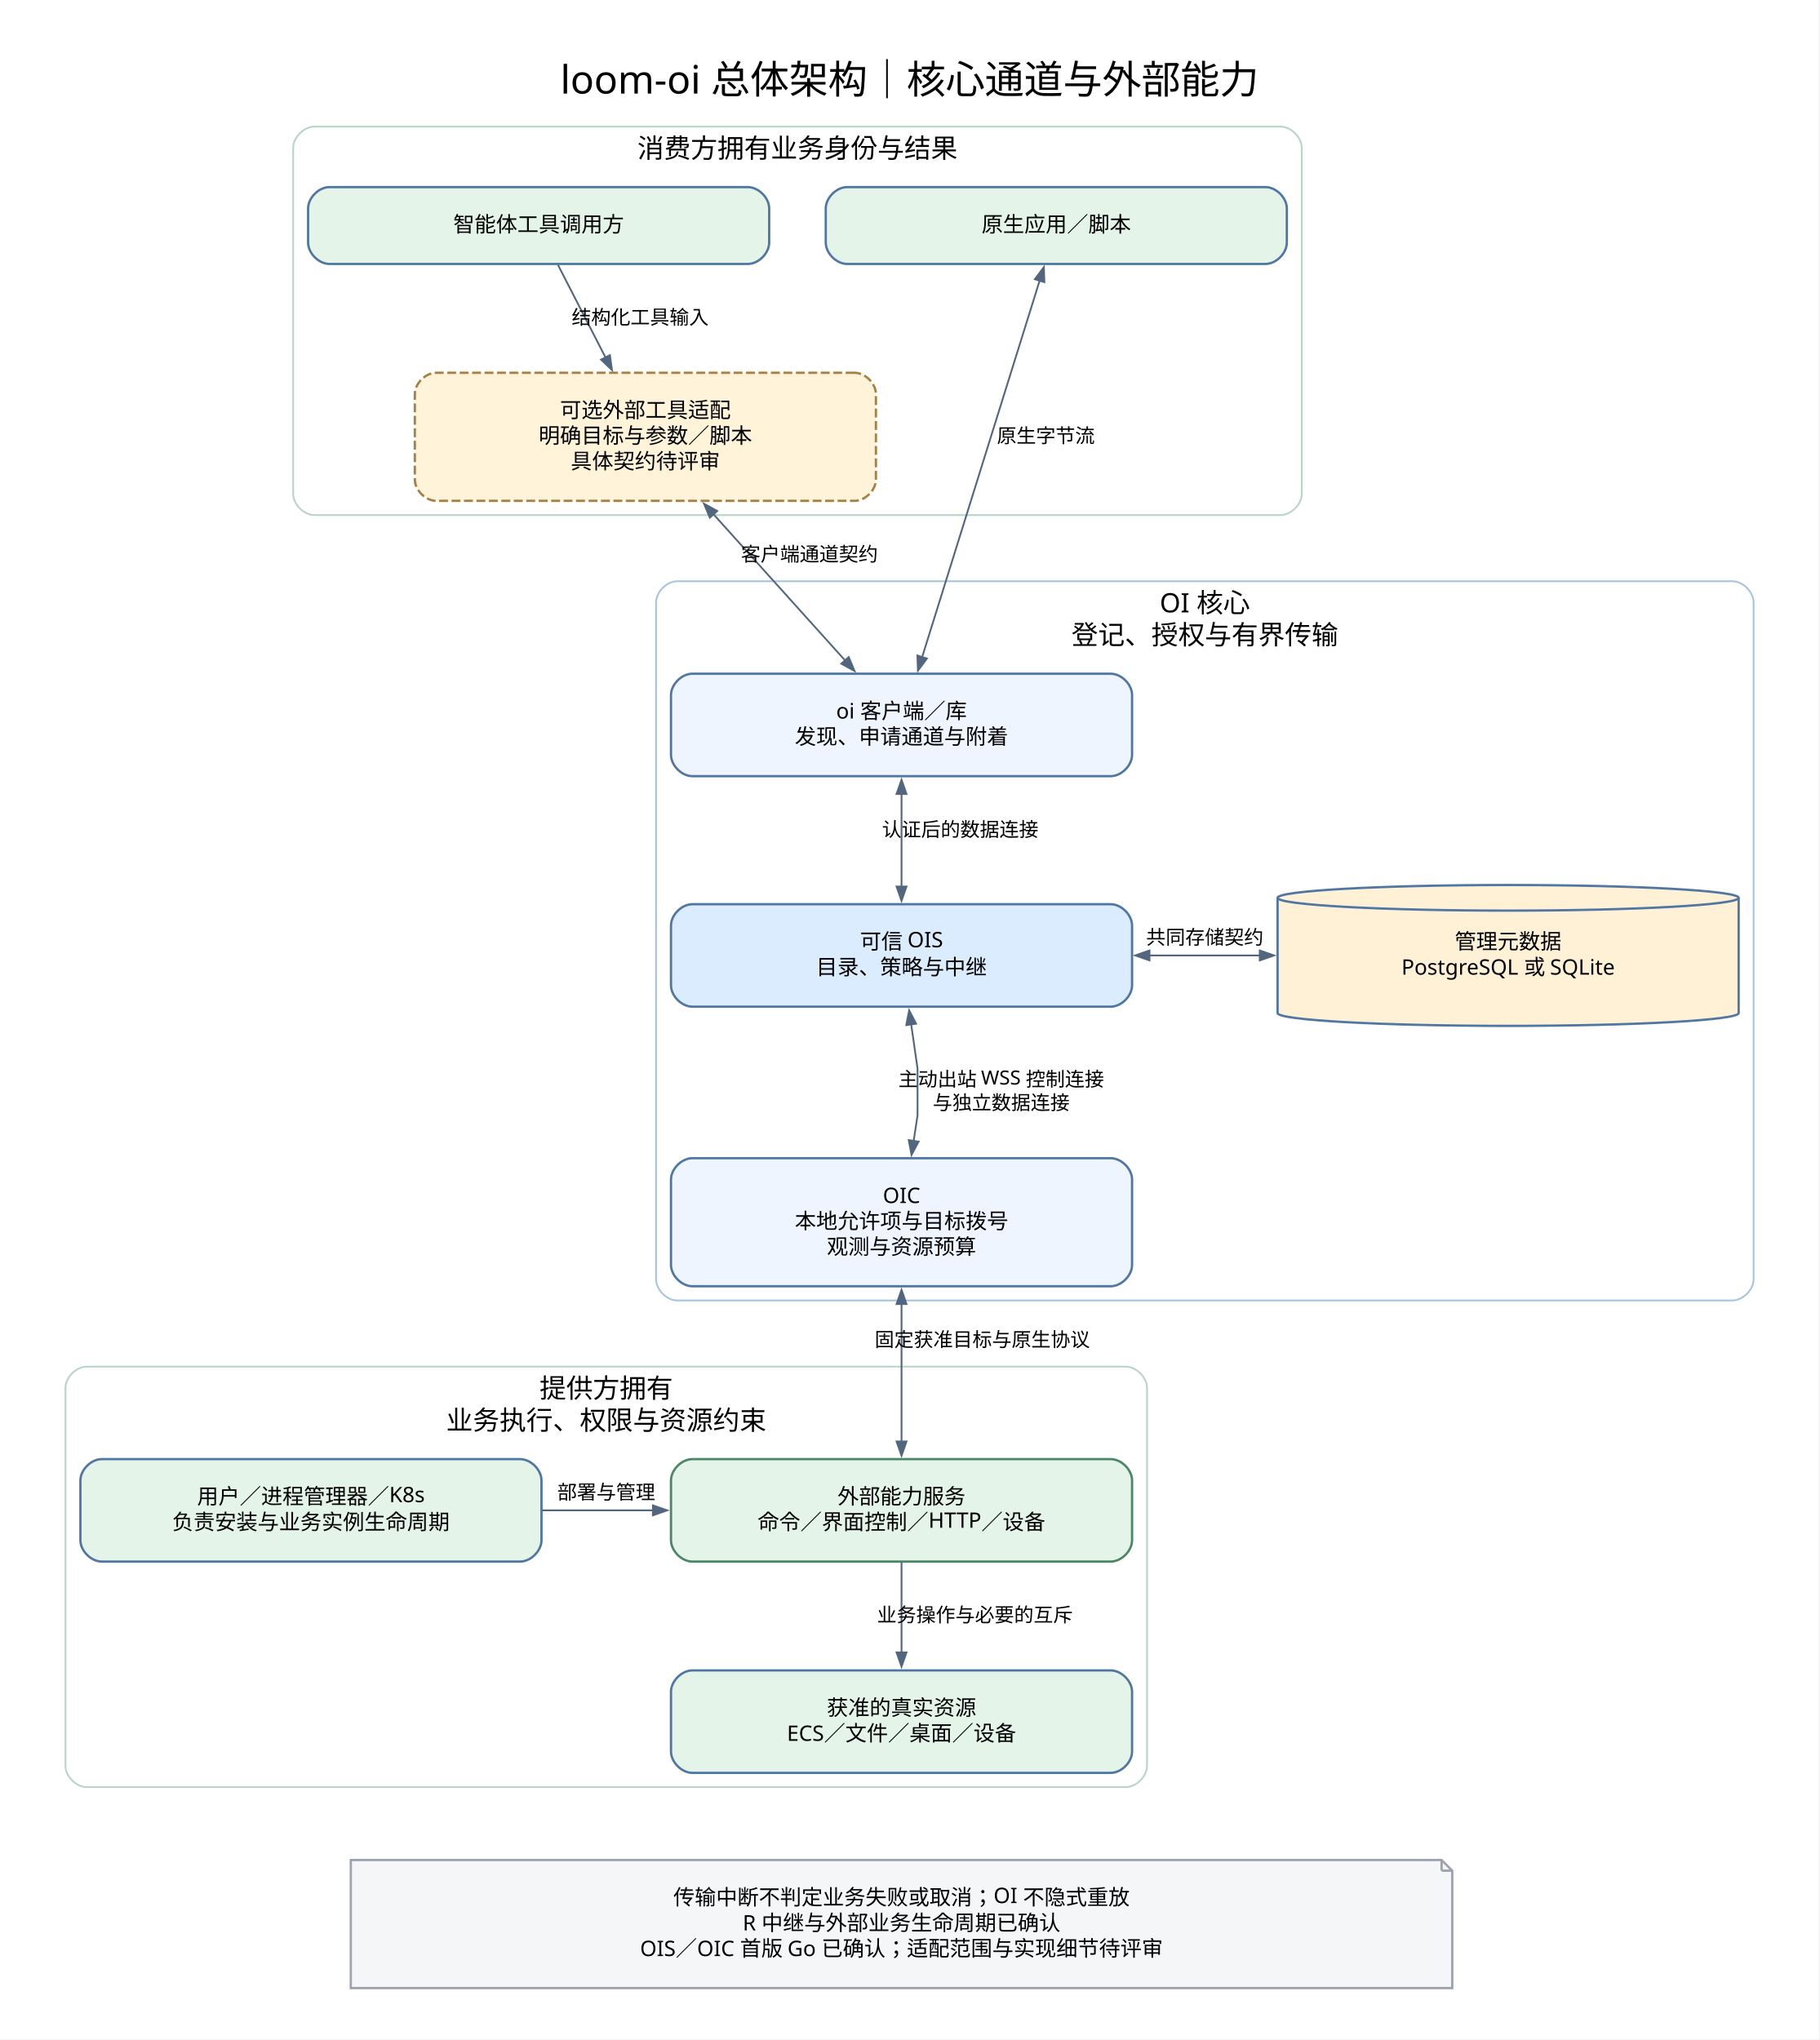
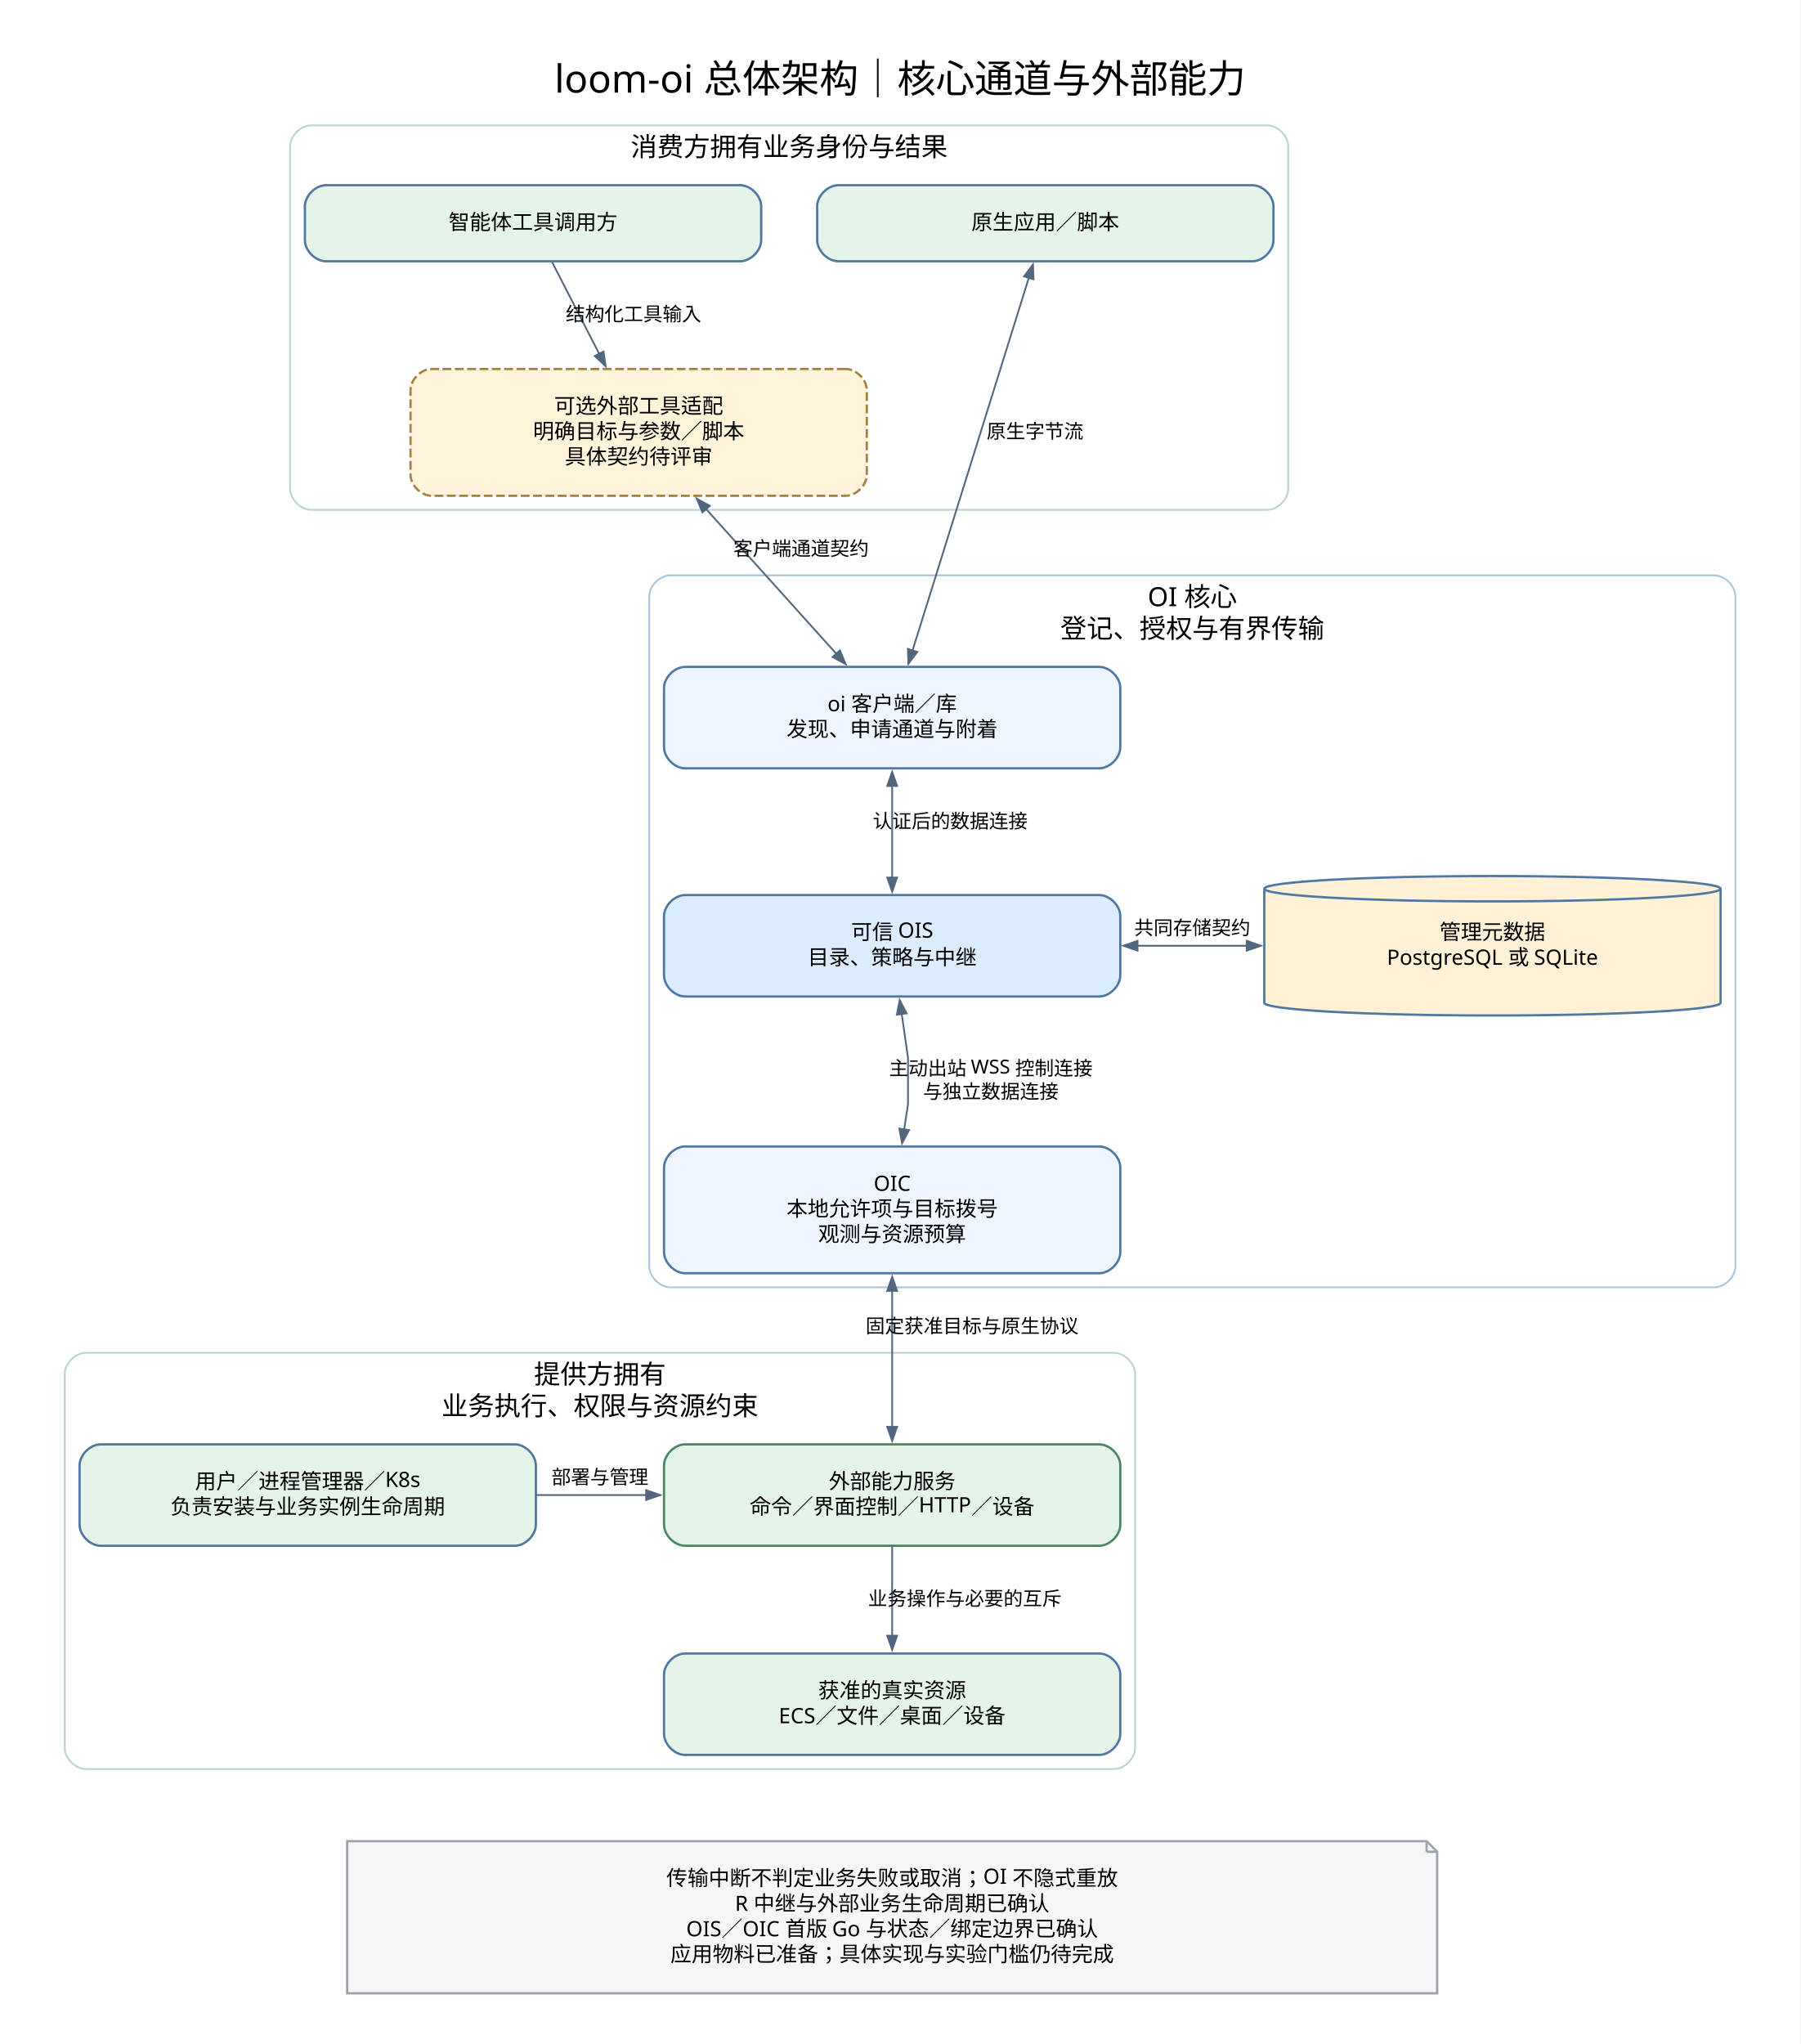
- <svg xmlns="http://www.w3.org/2000/svg" width="1023pt" height="1147pt" viewBox="0.00 0.00 1023.00 1147.00">
-   <g id="graph0" class="graph" transform="scale(1 1) rotate(0) translate(28.8 1117.8)">
-     <polygon fill="white" stroke="none" points="-28.8,28.8 -28.8,-1117.8 993.8,-1117.8 993.8,28.8 -28.8,28.8" />
-     <text xml:space="preserve" text-anchor="middle" x="482.5" y="-1065.2" font-family="Noto Sans SC" font-size="22.00">loom-oi 总体架构｜核心通道与外部能力</text>
+ <svg xmlns="http://www.w3.org/2000/svg" width="1023pt" height="1161pt" viewBox="0.00 0.00 1023.00 1161.00">
+   <g id="graph0" class="graph" transform="scale(1 1) rotate(0) translate(28.8 1132.2)">
+     <polygon fill="white" stroke="none" points="-28.8,28.8 -28.8,-1132.2 993.8,-1132.2 993.8,28.8 -28.8,28.8" />
+     <text xml:space="preserve" text-anchor="middle" x="482.5" y="-1079.6" font-family="Noto Sans SC" font-size="22.00">loom-oi 总体架构｜核心通道与外部能力</text>
    <g id="clust1" class="cluster">
-       <path fill="white" stroke="#b9d5c6" d="M148,-828.2C148,-828.2 691,-828.2 691,-828.2 697,-828.2 703,-834.2 703,-840.2 703,-840.2 703,-1034.6 703,-1034.6 703,-1040.6 697,-1046.6 691,-1046.6 691,-1046.6 148,-1046.6 148,-1046.6 142,-1046.6 136,-1040.6 136,-1034.6 136,-1034.6 136,-840.2 136,-840.2 136,-834.2 142,-828.2 148,-828.2" />
-       <text xml:space="preserve" text-anchor="middle" x="419.5" y="-1029.1" font-family="Noto Sans SC" font-size="15.00">消费方拥有业务身份与结果</text>
+       <path fill="white" stroke="#b9d5c6" d="M148,-842.6C148,-842.6 691,-842.6 691,-842.6 697,-842.6 703,-848.6 703,-854.6 703,-854.6 703,-1049 703,-1049 703,-1055 697,-1061 691,-1061 691,-1061 148,-1061 148,-1061 142,-1061 136,-1055 136,-1049 136,-1049 136,-854.6 136,-854.6 136,-848.6 142,-842.6 148,-842.6" />
+       <text xml:space="preserve" text-anchor="middle" x="419.5" y="-1043.5" font-family="Noto Sans SC" font-size="15.00">消费方拥有业务身份与结果</text>
    </g>
    <g id="clust3" class="cluster">
-       <path fill="white" stroke="#a7c4e1" d="M352,-386.6C352,-386.6 945,-386.6 945,-386.6 951,-386.6 957,-392.6 957,-398.6 957,-398.6 957,-779 957,-779 957,-785 951,-791 945,-791 945,-791 352,-791 352,-791 346,-791 340,-785 340,-779 340,-779 340,-398.6 340,-398.6 340,-392.6 346,-386.6 352,-386.6" />
-       <text xml:space="preserve" text-anchor="middle" x="648.5" y="-773.5" font-family="Noto Sans SC" font-size="15.00">OI 核心</text>
-       <text xml:space="preserve" text-anchor="middle" x="648.5" y="-755.5" font-family="Noto Sans SC" font-size="15.00">登记、授权与有界传输</text>
+       <path fill="white" stroke="#a7c4e1" d="M352,-401C352,-401 945,-401 945,-401 951,-401 957,-407 957,-413 957,-413 957,-793.4 957,-793.4 957,-799.4 951,-805.4 945,-805.4 945,-805.4 352,-805.4 352,-805.4 346,-805.4 340,-799.4 340,-793.4 340,-793.4 340,-413 340,-413 340,-407 346,-401 352,-401" />
+       <text xml:space="preserve" text-anchor="middle" x="648.5" y="-787.9" font-family="Noto Sans SC" font-size="15.00">OI 核心</text>
+       <text xml:space="preserve" text-anchor="middle" x="648.5" y="-769.9" font-family="Noto Sans SC" font-size="15.00">登记、授权与有界传输</text>
    </g>
    <g id="clust5" class="cluster">
-       <path fill="white" stroke="#b9d5c6" d="M20,-113C20,-113 604,-113 604,-113 610,-113 616,-119 616,-125 616,-125 616,-337.4 616,-337.4 616,-343.4 610,-349.4 604,-349.4 604,-349.4 20,-349.4 20,-349.4 14,-349.4 8,-343.4 8,-337.4 8,-337.4 8,-125 8,-125 8,-119 14,-113 20,-113" />
-       <text xml:space="preserve" text-anchor="middle" x="312" y="-331.9" font-family="Noto Sans SC" font-size="15.00">提供方拥有</text>
-       <text xml:space="preserve" text-anchor="middle" x="312" y="-313.9" font-family="Noto Sans SC" font-size="15.00">业务执行、权限与资源约束</text>
+       <path fill="white" stroke="#b9d5c6" d="M20,-127.4C20,-127.4 604,-127.4 604,-127.4 610,-127.4 616,-133.4 616,-139.4 616,-139.4 616,-351.8 616,-351.8 616,-357.8 610,-363.8 604,-363.8 604,-363.8 20,-363.8 20,-363.8 14,-363.8 8,-357.8 8,-351.8 8,-351.8 8,-139.4 8,-139.4 8,-133.4 14,-127.4 20,-127.4" />
+       <text xml:space="preserve" text-anchor="middle" x="312" y="-346.3" font-family="Noto Sans SC" font-size="15.00">提供方拥有</text>
+       <text xml:space="preserve" text-anchor="middle" x="312" y="-328.3" font-family="Noto Sans SC" font-size="15.00">业务执行、权限与资源约束</text>
    </g>
    <g id="node1" class="node">
-       <path fill="#e4f4e9" stroke="#5077a3" stroke-width="1.3" d="M682.6,-1012.6C682.6,-1012.6 447.4,-1012.6 447.4,-1012.6 441.4,-1012.6 435.4,-1006.6 435.4,-1000.6 435.4,-1000.6 435.4,-981.4 435.4,-981.4 435.4,-975.4 441.4,-969.4 447.4,-969.4 447.4,-969.4 682.6,-969.4 682.6,-969.4 688.6,-969.4 694.6,-975.4 694.6,-981.4 694.6,-981.4 694.6,-1000.6 694.6,-1000.6 694.6,-1006.6 688.6,-1012.6 682.6,-1012.6" />
-       <text xml:space="preserve" text-anchor="middle" x="565" y="-987.4" font-family="Noto Sans SC" font-size="12.00">原生应用／脚本</text>
+       <path fill="#e4f4e9" stroke="#5077a3" stroke-width="1.3" d="M682.6,-1027C682.6,-1027 447.4,-1027 447.4,-1027 441.4,-1027 435.4,-1021 435.4,-1015 435.4,-1015 435.4,-995.8 435.4,-995.8 435.4,-989.8 441.4,-983.8 447.4,-983.8 447.4,-983.8 682.6,-983.8 682.6,-983.8 688.6,-983.8 694.6,-989.8 694.6,-995.8 694.6,-995.8 694.6,-1015 694.6,-1015 694.6,-1021 688.6,-1027 682.6,-1027" />
+       <text xml:space="preserve" text-anchor="middle" x="565" y="-1001.8" font-family="Noto Sans SC" font-size="12.00">原生应用／脚本</text>
    </g>
    <g id="node4" class="node">
-       <path fill="#eef5ff" stroke="#5077a3" stroke-width="1.3" d="M595.6,-739C595.6,-739 360.4,-739 360.4,-739 354.4,-739 348.4,-733 348.4,-727 348.4,-727 348.4,-693.4 348.4,-693.4 348.4,-687.4 354.4,-681.4 360.4,-681.4 360.4,-681.4 595.6,-681.4 595.6,-681.4 601.6,-681.4 607.6,-687.4 607.6,-693.4 607.6,-693.4 607.6,-727 607.6,-727 607.6,-733 601.6,-739 595.6,-739" />
-       <text xml:space="preserve" text-anchor="middle" x="478" y="-713.8" font-family="Noto Sans SC" font-size="12.00">oi 客户端／库</text>
-       <text xml:space="preserve" text-anchor="middle" x="478" y="-699.4" font-family="Noto Sans SC" font-size="12.00">发现、申请通道与附着</text>
+       <path fill="#eef5ff" stroke="#5077a3" stroke-width="1.3" d="M595.6,-753.4C595.6,-753.4 360.4,-753.4 360.4,-753.4 354.4,-753.4 348.4,-747.4 348.4,-741.4 348.4,-741.4 348.4,-707.8 348.4,-707.8 348.4,-701.8 354.4,-695.8 360.4,-695.8 360.4,-695.8 595.6,-695.8 595.6,-695.8 601.6,-695.8 607.6,-701.8 607.6,-707.8 607.6,-707.8 607.6,-741.4 607.6,-741.4 607.6,-747.4 601.6,-753.4 595.6,-753.4" />
+       <text xml:space="preserve" text-anchor="middle" x="478" y="-728.2" font-family="Noto Sans SC" font-size="12.00">oi 客户端／库</text>
+       <text xml:space="preserve" text-anchor="middle" x="478" y="-713.8" font-family="Noto Sans SC" font-size="12.00">发现、申请通道与附着</text>
    </g>
    <g id="edge8" class="edge">
-       <path fill="none" stroke="#52677f" d="M555.72,-960.27C539.72,-909 506.98,-804.06 489.53,-748.16" />
-       <polygon fill="#52677f" stroke="#52677f" points="552.95,-960.8 558.01,-967.6 558.3,-959.13 552.95,-960.8" />
-       <polygon fill="#52677f" stroke="#52677f" points="492.28,-747.55 487.22,-740.74 486.93,-749.22 492.28,-747.55" />
-       <text xml:space="preserve" text-anchor="middle" x="559.11" y="-868.9" font-family="Noto Sans SC" font-size="11.00">原生字节流</text>
+       <path fill="none" stroke="#52677f" d="M555.72,-974.67C539.72,-923.4 506.98,-818.46 489.53,-762.56" />
+       <polygon fill="#52677f" stroke="#52677f" points="552.95,-975.2 558.01,-982 558.3,-973.53 552.95,-975.2" />
+       <polygon fill="#52677f" stroke="#52677f" points="492.28,-761.95 487.22,-755.14 486.93,-763.62 492.28,-761.95" />
+       <text xml:space="preserve" text-anchor="middle" x="559.11" y="-883.3" font-family="Noto Sans SC" font-size="11.00">原生字节流</text>
    </g>
    <g id="node2" class="node">
-       <path fill="#e4f4e9" stroke="#5077a3" stroke-width="1.3" d="M391.6,-1012.6C391.6,-1012.6 156.4,-1012.6 156.4,-1012.6 150.4,-1012.6 144.4,-1006.6 144.4,-1000.6 144.4,-1000.6 144.4,-981.4 144.4,-981.4 144.4,-975.4 150.4,-969.4 156.4,-969.4 156.4,-969.4 391.6,-969.4 391.6,-969.4 397.6,-969.4 403.6,-975.4 403.6,-981.4 403.6,-981.4 403.6,-1000.6 403.6,-1000.6 403.6,-1006.6 397.6,-1012.6 391.6,-1012.6" />
-       <text xml:space="preserve" text-anchor="middle" x="274" y="-987.4" font-family="Noto Sans SC" font-size="12.00">智能体工具调用方</text>
+       <path fill="#e4f4e9" stroke="#5077a3" stroke-width="1.3" d="M391.6,-1027C391.6,-1027 156.4,-1027 156.4,-1027 150.4,-1027 144.4,-1021 144.4,-1015 144.4,-1015 144.4,-995.8 144.4,-995.8 144.4,-989.8 150.4,-983.8 156.4,-983.8 156.4,-983.8 391.6,-983.8 391.6,-983.8 397.6,-983.8 403.6,-989.8 403.6,-995.8 403.6,-995.8 403.6,-1015 403.6,-1015 403.6,-1021 397.6,-1027 391.6,-1027" />
+       <text xml:space="preserve" text-anchor="middle" x="274" y="-1001.8" font-family="Noto Sans SC" font-size="12.00">智能体工具调用方</text>
    </g>
    <g id="node3" class="node">
-       <path fill="#fff3d9" stroke="#a68142" stroke-width="1.3" stroke-dasharray="5,2" d="M451.6,-908.2C451.6,-908.2 216.4,-908.2 216.4,-908.2 210.4,-908.2 204.4,-902.2 204.4,-896.2 204.4,-896.2 204.4,-848.2 204.4,-848.2 204.4,-842.2 210.4,-836.2 216.4,-836.2 216.4,-836.2 451.6,-836.2 451.6,-836.2 457.6,-836.2 463.6,-842.2 463.6,-848.2 463.6,-848.2 463.6,-896.2 463.6,-896.2 463.6,-902.2 457.6,-908.2 451.6,-908.2" />
-       <text xml:space="preserve" text-anchor="middle" x="334" y="-883" font-family="Noto Sans SC" font-size="12.00">可选外部工具适配</text>
-       <text xml:space="preserve" text-anchor="middle" x="334" y="-868.6" font-family="Noto Sans SC" font-size="12.00">明确目标与参数／脚本</text>
-       <text xml:space="preserve" text-anchor="middle" x="334" y="-854.2" font-family="Noto Sans SC" font-size="12.00">具体契约待评审</text>
+       <path fill="#fff3d9" stroke="#a68142" stroke-width="1.3" stroke-dasharray="5,2" d="M451.6,-922.6C451.6,-922.6 216.4,-922.6 216.4,-922.6 210.4,-922.6 204.4,-916.6 204.4,-910.6 204.4,-910.6 204.4,-862.6 204.4,-862.6 204.4,-856.6 210.4,-850.6 216.4,-850.6 216.4,-850.6 451.6,-850.6 451.6,-850.6 457.6,-850.6 463.6,-856.6 463.6,-862.6 463.6,-862.6 463.6,-910.6 463.6,-910.6 463.6,-916.6 457.6,-922.6 451.6,-922.6" />
+       <text xml:space="preserve" text-anchor="middle" x="334" y="-897.4" font-family="Noto Sans SC" font-size="12.00">可选外部工具适配</text>
+       <text xml:space="preserve" text-anchor="middle" x="334" y="-883" font-family="Noto Sans SC" font-size="12.00">明确目标与参数／脚本</text>
+       <text xml:space="preserve" text-anchor="middle" x="334" y="-868.6" font-family="Noto Sans SC" font-size="12.00">具体契约待评审</text>
    </g>
    <g id="edge1" class="edge">
-       <path fill="none" stroke="#52677f" d="M284.87,-968.85C292.36,-954.25 302.6,-934.33 311.78,-916.45" />
-       <polygon fill="#52677f" stroke="#52677f" points="314.06,-918.14 315.23,-909.75 309.08,-915.59 314.06,-918.14" />
-       <text xml:space="preserve" text-anchor="middle" x="331.08" y="-935.5" font-family="Noto Sans SC" font-size="11.00">结构化工具输入</text>
+       <path fill="none" stroke="#52677f" d="M284.87,-983.25C292.36,-968.65 302.6,-948.73 311.78,-930.85" />
+       <polygon fill="#52677f" stroke="#52677f" points="314.06,-932.54 315.23,-924.15 309.08,-929.99 314.06,-932.54" />
+       <text xml:space="preserve" text-anchor="middle" x="331.08" y="-949.9" font-family="Noto Sans SC" font-size="11.00">结构化工具输入</text>
    </g>
    <g id="edge9" class="edge">
-       <path fill="none" stroke="#52677f" d="M372.25,-828.7C395.39,-802.99 424.53,-770.61 446.36,-746.36" />
-       <polygon fill="#52677f" stroke="#52677f" points="370.24,-826.75 366.97,-834.57 374.4,-830.49 370.24,-826.75" />
-       <polygon fill="#52677f" stroke="#52677f" points="448.31,-748.37 451.58,-740.55 444.15,-744.63 448.31,-748.37" />
-       <text xml:space="preserve" text-anchor="middle" x="426.25" y="-802.3" font-family="Noto Sans SC" font-size="11.00">客户端通道契约</text>
+       <path fill="none" stroke="#52677f" d="M372.25,-843.1C395.39,-817.39 424.53,-785.01 446.36,-760.76" />
+       <polygon fill="#52677f" stroke="#52677f" points="370.24,-841.15 366.97,-848.97 374.4,-844.89 370.24,-841.15" />
+       <polygon fill="#52677f" stroke="#52677f" points="448.31,-762.77 451.58,-754.95 444.15,-759.03 448.31,-762.77" />
+       <text xml:space="preserve" text-anchor="middle" x="426.25" y="-816.7" font-family="Noto Sans SC" font-size="11.00">客户端通道契约</text>
    </g>
    <g id="node5" class="node">
-       <path fill="#dcecff" stroke="#5077a3" stroke-width="1.3" d="M595.6,-609.4C595.6,-609.4 360.4,-609.4 360.4,-609.4 354.4,-609.4 348.4,-603.4 348.4,-597.4 348.4,-597.4 348.4,-563.8 348.4,-563.8 348.4,-557.8 354.4,-551.8 360.4,-551.8 360.4,-551.8 595.6,-551.8 595.6,-551.8 601.6,-551.8 607.6,-557.8 607.6,-563.8 607.6,-563.8 607.6,-597.4 607.6,-597.4 607.6,-603.4 601.6,-609.4 595.6,-609.4" />
-       <text xml:space="preserve" text-anchor="middle" x="478" y="-584.2" font-family="Noto Sans SC" font-size="12.00">可信 OIS</text>
-       <text xml:space="preserve" text-anchor="middle" x="478" y="-569.8" font-family="Noto Sans SC" font-size="12.00">目录、策略与中继</text>
+       <path fill="#dcecff" stroke="#5077a3" stroke-width="1.3" d="M595.6,-623.8C595.6,-623.8 360.4,-623.8 360.4,-623.8 354.4,-623.8 348.4,-617.8 348.4,-611.8 348.4,-611.8 348.4,-578.2 348.4,-578.2 348.4,-572.2 354.4,-566.2 360.4,-566.2 360.4,-566.2 595.6,-566.2 595.6,-566.2 601.6,-566.2 607.6,-572.2 607.6,-578.2 607.6,-578.2 607.6,-611.8 607.6,-611.8 607.6,-617.8 601.6,-623.8 595.6,-623.8" />
+       <text xml:space="preserve" text-anchor="middle" x="478" y="-598.6" font-family="Noto Sans SC" font-size="12.00">可信 OIS</text>
+       <text xml:space="preserve" text-anchor="middle" x="478" y="-584.2" font-family="Noto Sans SC" font-size="12.00">目录、策略与中继</text>
    </g>
    <g id="edge2" class="edge">
-       <path fill="none" stroke="#52677f" d="M478,-671.55C478,-655.04 478,-635.7 478,-619.19" />
-       <polygon fill="#52677f" stroke="#52677f" points="475.2,-671.37 478,-679.37 480.8,-671.37 475.2,-671.37" />
-       <polygon fill="#52677f" stroke="#52677f" points="480.8,-619.35 478,-611.35 475.2,-619.35 480.8,-619.35" />
-       <text xml:space="preserve" text-anchor="middle" x="511" y="-647.5" font-family="Noto Sans SC" font-size="11.00">认证后的数据连接</text>
+       <path fill="none" stroke="#52677f" d="M478,-685.95C478,-669.44 478,-650.1 478,-633.59" />
+       <polygon fill="#52677f" stroke="#52677f" points="475.2,-685.77 478,-693.77 480.8,-685.77 475.2,-685.77" />
+       <polygon fill="#52677f" stroke="#52677f" points="480.8,-633.75 478,-625.75 475.2,-633.75 480.8,-633.75" />
+       <text xml:space="preserve" text-anchor="middle" x="511" y="-661.9" font-family="Noto Sans SC" font-size="11.00">认证后的数据连接</text>
    </g>
    <g id="node6" class="node">
-       <path fill="#eef5ff" stroke="#5077a3" stroke-width="1.3" d="M595.6,-466.6C595.6,-466.6 360.4,-466.6 360.4,-466.6 354.4,-466.6 348.4,-460.6 348.4,-454.6 348.4,-454.6 348.4,-406.6 348.4,-406.6 348.4,-400.6 354.4,-394.6 360.4,-394.6 360.4,-394.6 595.6,-394.6 595.6,-394.6 601.6,-394.6 607.6,-400.6 607.6,-406.6 607.6,-406.6 607.6,-454.6 607.6,-454.6 607.6,-460.6 601.6,-466.6 595.6,-466.6" />
-       <text xml:space="preserve" text-anchor="middle" x="478" y="-441.4" font-family="Noto Sans SC" font-size="12.00">OIC</text>
-       <text xml:space="preserve" text-anchor="middle" x="478" y="-427" font-family="Noto Sans SC" font-size="12.00">本地允许项与目标拨号</text>
-       <text xml:space="preserve" text-anchor="middle" x="478" y="-412.6" font-family="Noto Sans SC" font-size="12.00">观测与资源预算</text>
+       <path fill="#eef5ff" stroke="#5077a3" stroke-width="1.3" d="M595.6,-481C595.6,-481 360.4,-481 360.4,-481 354.4,-481 348.4,-475 348.4,-469 348.4,-469 348.4,-421 348.4,-421 348.4,-415 354.4,-409 360.4,-409 360.4,-409 595.6,-409 595.6,-409 601.6,-409 607.6,-415 607.6,-421 607.6,-421 607.6,-469 607.6,-469 607.6,-475 601.6,-481 595.6,-481" />
+       <text xml:space="preserve" text-anchor="middle" x="478" y="-455.8" font-family="Noto Sans SC" font-size="12.00">OIC</text>
+       <text xml:space="preserve" text-anchor="middle" x="478" y="-441.4" font-family="Noto Sans SC" font-size="12.00">本地允许项与目标拨号</text>
+       <text xml:space="preserve" text-anchor="middle" x="478" y="-427" font-family="Noto Sans SC" font-size="12.00">观测与资源预算</text>
    </g>
    <g id="node7" class="node">
-       <path fill="#fff1d6" stroke="#5077a3" stroke-width="1.3" d="M948.6,-613C948.6,-616.97 890.51,-620.2 819,-620.2 747.49,-620.2 689.4,-616.97 689.4,-613 689.4,-613 689.4,-548.2 689.4,-548.2 689.4,-544.23 747.49,-541 819,-541 890.51,-541 948.6,-544.23 948.6,-548.2 948.6,-548.2 948.6,-613 948.6,-613" />
-       <path fill="none" stroke="#5077a3" stroke-width="1.3" d="M948.6,-613C948.6,-609.03 890.51,-605.8 819,-605.8 747.49,-605.8 689.4,-609.03 689.4,-613" />
-       <text xml:space="preserve" text-anchor="middle" x="819" y="-584.2" font-family="Noto Sans SC" font-size="12.00">管理元数据</text>
-       <text xml:space="preserve" text-anchor="middle" x="819" y="-569.8" font-family="Noto Sans SC" font-size="12.00">PostgreSQL 或 SQLite</text>
+       <path fill="#fff1d6" stroke="#5077a3" stroke-width="1.3" d="M948.6,-627.4C948.6,-631.37 890.51,-634.6 819,-634.6 747.49,-634.6 689.4,-631.37 689.4,-627.4 689.4,-627.4 689.4,-562.6 689.4,-562.6 689.4,-558.63 747.49,-555.4 819,-555.4 890.51,-555.4 948.6,-558.63 948.6,-562.6 948.6,-562.6 948.6,-627.4 948.6,-627.4" />
+       <path fill="none" stroke="#5077a3" stroke-width="1.3" d="M948.6,-627.4C948.6,-623.43 890.51,-620.2 819,-620.2 747.49,-620.2 689.4,-623.43 689.4,-627.4" />
+       <text xml:space="preserve" text-anchor="middle" x="819" y="-598.6" font-family="Noto Sans SC" font-size="12.00">管理元数据</text>
+       <text xml:space="preserve" text-anchor="middle" x="819" y="-584.2" font-family="Noto Sans SC" font-size="12.00">PostgreSQL 或 SQLite</text>
    </g>
    <g id="edge5" class="edge">
-       <path fill="none" stroke="#52677f" d="M617.27,-580.6C637.81,-580.6 658.97,-580.6 679.52,-580.6" />
-       <polygon fill="#52677f" stroke="#52677f" points="617.4,-577.8 609.4,-580.6 617.4,-583.4 617.4,-577.8" />
-       <polygon fill="#52677f" stroke="#52677f" points="679.39,-583.4 687.39,-580.6 679.39,-577.8 679.39,-583.4" />
-       <text xml:space="preserve" text-anchor="middle" x="648.5" y="-586.9" font-family="Noto Sans SC" font-size="11.00">共同存储契约</text>
+       <path fill="none" stroke="#52677f" d="M617.27,-595C637.81,-595 658.97,-595 679.52,-595" />
+       <polygon fill="#52677f" stroke="#52677f" points="617.4,-592.2 609.4,-595 617.4,-597.8 617.4,-592.2" />
+       <polygon fill="#52677f" stroke="#52677f" points="679.39,-597.8 687.39,-595 679.39,-592.2 679.39,-597.8" />
+       <text xml:space="preserve" text-anchor="middle" x="648.5" y="-601.3" font-family="Noto Sans SC" font-size="11.00">共同存储契约</text>
    </g>
    <g id="edge3" class="edge">
-       <path fill="none" stroke="#52677f" d="M484.8,-476.2C486.07,-484.49 487,-490.6 487,-490.6 487,-490.6 487,-517 487,-517 487,-517 485.32,-528.66 483.42,-541.92" />
-       <polygon fill="#52677f" stroke="#52677f" points="487.59,-475.92 483.62,-468.44 482.06,-476.77 487.59,-475.92" />
-       <polygon fill="#52677f" stroke="#52677f" points="480.66,-541.42 482.29,-549.73 486.2,-542.21 480.66,-541.42" />
-       <text xml:space="preserve" text-anchor="middle" x="534.06" y="-507.1" font-family="Noto Sans SC" font-size="11.00">主动出站 WSS 控制连接</text>
-       <text xml:space="preserve" text-anchor="middle" x="534.06" y="-493.9" font-family="Noto Sans SC" font-size="11.00">与独立数据连接</text>
+       <path fill="none" stroke="#52677f" d="M484.8,-490.6C486.07,-498.89 487,-505 487,-505 487,-505 487,-531.4 487,-531.4 487,-531.4 485.32,-543.06 483.42,-556.32" />
+       <polygon fill="#52677f" stroke="#52677f" points="487.59,-490.32 483.62,-482.84 482.06,-491.17 487.59,-490.32" />
+       <polygon fill="#52677f" stroke="#52677f" points="480.66,-555.82 482.29,-564.13 486.2,-556.61 480.66,-555.82" />
+       <text xml:space="preserve" text-anchor="middle" x="534.06" y="-521.5" font-family="Noto Sans SC" font-size="11.00">主动出站 WSS 控制连接</text>
+       <text xml:space="preserve" text-anchor="middle" x="534.06" y="-508.3" font-family="Noto Sans SC" font-size="11.00">与独立数据连接</text>
    </g>
    <g id="node8" class="node">
-       <path fill="#e4f4e9" stroke="#4b8767" stroke-width="1.3" d="M595.6,-297.4C595.6,-297.4 360.4,-297.4 360.4,-297.4 354.4,-297.4 348.4,-291.4 348.4,-285.4 348.4,-285.4 348.4,-251.8 348.4,-251.8 348.4,-245.8 354.4,-239.8 360.4,-239.8 360.4,-239.8 595.6,-239.8 595.6,-239.8 601.6,-239.8 607.6,-245.8 607.6,-251.8 607.6,-251.8 607.6,-285.4 607.6,-285.4 607.6,-291.4 601.6,-297.4 595.6,-297.4" />
-       <text xml:space="preserve" text-anchor="middle" x="478" y="-272.2" font-family="Noto Sans SC" font-size="12.00">外部能力服务</text>
-       <text xml:space="preserve" text-anchor="middle" x="478" y="-257.8" font-family="Noto Sans SC" font-size="12.00">命令／界面控制／HTTP／设备</text>
+       <path fill="#e4f4e9" stroke="#4b8767" stroke-width="1.3" d="M595.6,-311.8C595.6,-311.8 360.4,-311.8 360.4,-311.8 354.4,-311.8 348.4,-305.8 348.4,-299.8 348.4,-299.8 348.4,-266.2 348.4,-266.2 348.4,-260.2 354.4,-254.2 360.4,-254.2 360.4,-254.2 595.6,-254.2 595.6,-254.2 601.6,-254.2 607.6,-260.2 607.6,-266.2 607.6,-266.2 607.6,-299.8 607.6,-299.8 607.6,-305.8 601.6,-311.8 595.6,-311.8" />
+       <text xml:space="preserve" text-anchor="middle" x="478" y="-286.6" font-family="Noto Sans SC" font-size="12.00">外部能力服务</text>
+       <text xml:space="preserve" text-anchor="middle" x="478" y="-272.2" font-family="Noto Sans SC" font-size="12.00">命令／界面控制／HTTP／设备</text>
    </g>
    <g id="edge10" class="edge">
-       <path fill="none" stroke="#52677f" d="M478,-384.93C478,-360.4 478,-330.32 478,-307.03" />
-       <polygon fill="#52677f" stroke="#52677f" points="475.2,-384.58 478,-392.58 480.8,-384.58 475.2,-384.58" />
-       <polygon fill="#52677f" stroke="#52677f" points="480.8,-307.34 478,-299.34 475.2,-307.34 480.8,-307.34" />
-       <text xml:space="preserve" text-anchor="middle" x="523.38" y="-360.7" font-family="Noto Sans SC" font-size="11.00">固定获准目标与原生协议</text>
+       <path fill="none" stroke="#52677f" d="M478,-399.33C478,-374.8 478,-344.72 478,-321.43" />
+       <polygon fill="#52677f" stroke="#52677f" points="475.2,-398.98 478,-406.98 480.8,-398.98 475.2,-398.98" />
+       <polygon fill="#52677f" stroke="#52677f" points="480.8,-321.74 478,-313.74 475.2,-321.74 480.8,-321.74" />
+       <text xml:space="preserve" text-anchor="middle" x="523.38" y="-375.1" font-family="Noto Sans SC" font-size="11.00">固定获准目标与原生协议</text>
    </g>
    <g id="node10" class="node">
-       <path fill="#e4f4e9" stroke="#5077a3" stroke-width="1.3" d="M595.6,-178.6C595.6,-178.6 360.4,-178.6 360.4,-178.6 354.4,-178.6 348.4,-172.6 348.4,-166.6 348.4,-166.6 348.4,-133 348.4,-133 348.4,-127 354.4,-121 360.4,-121 360.4,-121 595.6,-121 595.6,-121 601.6,-121 607.6,-127 607.6,-133 607.6,-133 607.6,-166.6 607.6,-166.6 607.6,-172.6 601.6,-178.6 595.6,-178.6" />
-       <text xml:space="preserve" text-anchor="middle" x="478" y="-153.4" font-family="Noto Sans SC" font-size="12.00">获准的真实资源</text>
-       <text xml:space="preserve" text-anchor="middle" x="478" y="-139" font-family="Noto Sans SC" font-size="12.00">ECS／文件／桌面／设备</text>
+       <path fill="#e4f4e9" stroke="#5077a3" stroke-width="1.3" d="M595.6,-193C595.6,-193 360.4,-193 360.4,-193 354.4,-193 348.4,-187 348.4,-181 348.4,-181 348.4,-147.4 348.4,-147.4 348.4,-141.4 354.4,-135.4 360.4,-135.4 360.4,-135.4 595.6,-135.4 595.6,-135.4 601.6,-135.4 607.6,-141.4 607.6,-147.4 607.6,-147.4 607.6,-181 607.6,-181 607.6,-187 601.6,-193 595.6,-193" />
+       <text xml:space="preserve" text-anchor="middle" x="478" y="-167.8" font-family="Noto Sans SC" font-size="12.00">获准的真实资源</text>
+       <text xml:space="preserve" text-anchor="middle" x="478" y="-153.4" font-family="Noto Sans SC" font-size="12.00">ECS／文件／桌面／设备</text>
    </g>
    <g id="edge7" class="edge">
-       <path fill="none" stroke="#52677f" d="M478,-239.33C478,-224.09 478,-205.08 478,-188.59" />
-       <polygon fill="#52677f" stroke="#52677f" points="480.8,-188.73 478,-180.73 475.2,-188.73 480.8,-188.73" />
-       <text xml:space="preserve" text-anchor="middle" x="519.25" y="-205.9" font-family="Noto Sans SC" font-size="11.00">业务操作与必要的互斥</text>
+       <path fill="none" stroke="#52677f" d="M478,-253.73C478,-238.49 478,-219.48 478,-202.99" />
+       <polygon fill="#52677f" stroke="#52677f" points="480.8,-203.13 478,-195.13 475.2,-203.13 480.8,-203.13" />
+       <text xml:space="preserve" text-anchor="middle" x="519.25" y="-220.3" font-family="Noto Sans SC" font-size="11.00">业务操作与必要的互斥</text>
    </g>
    <g id="node9" class="node">
-       <path fill="#e4f4e9" stroke="#5077a3" stroke-width="1.3" d="M263.6,-297.4C263.6,-297.4 28.4,-297.4 28.4,-297.4 22.4,-297.4 16.4,-291.4 16.4,-285.4 16.4,-285.4 16.4,-251.8 16.4,-251.8 16.4,-245.8 22.4,-239.8 28.4,-239.8 28.4,-239.8 263.6,-239.8 263.6,-239.8 269.6,-239.8 275.6,-245.8 275.6,-251.8 275.6,-251.8 275.6,-285.4 275.6,-285.4 275.6,-291.4 269.6,-297.4 263.6,-297.4" />
-       <text xml:space="preserve" text-anchor="middle" x="146" y="-272.2" font-family="Noto Sans SC" font-size="12.00">用户／进程管理器／K8s</text>
-       <text xml:space="preserve" text-anchor="middle" x="146" y="-257.8" font-family="Noto Sans SC" font-size="12.00">负责安装与业务实例生命周期</text>
+       <path fill="#e4f4e9" stroke="#5077a3" stroke-width="1.3" d="M263.6,-311.8C263.6,-311.8 28.4,-311.8 28.4,-311.8 22.4,-311.8 16.4,-305.8 16.4,-299.8 16.4,-299.8 16.4,-266.2 16.4,-266.2 16.4,-260.2 22.4,-254.2 28.4,-254.2 28.4,-254.2 263.6,-254.2 263.6,-254.2 269.6,-254.2 275.6,-260.2 275.6,-266.2 275.6,-266.2 275.6,-299.8 275.6,-299.8 275.6,-305.8 269.6,-311.8 263.6,-311.8" />
+       <text xml:space="preserve" text-anchor="middle" x="146" y="-286.6" font-family="Noto Sans SC" font-size="12.00">用户／进程管理器／K8s</text>
+       <text xml:space="preserve" text-anchor="middle" x="146" y="-272.2" font-family="Noto Sans SC" font-size="12.00">负责安装与业务实例生命周期</text>
    </g>
    <g id="edge6" class="edge">
-       <path fill="none" stroke="#52677f" d="M275.79,-268.6C296.29,-268.6 317.57,-268.6 338.28,-268.6" />
-       <polygon fill="#52677f" stroke="#52677f" points="338.24,-271.4 346.24,-268.6 338.24,-265.8 338.24,-271.4" />
-       <text xml:space="preserve" text-anchor="middle" x="312" y="-274.9" font-family="Noto Sans SC" font-size="11.00">部署与管理</text>
+       <path fill="none" stroke="#52677f" d="M275.79,-283C296.29,-283 317.57,-283 338.28,-283" />
+       <polygon fill="#52677f" stroke="#52677f" points="338.24,-285.8 346.24,-283 338.24,-280.2 338.24,-285.8" />
+       <text xml:space="preserve" text-anchor="middle" x="312" y="-289.3" font-family="Noto Sans SC" font-size="11.00">部署与管理</text>
    </g>
    <g id="node11" class="node">
-       <polygon fill="#f5f6f8" stroke="#9ca3af" stroke-width="1.3" points="781.6,-72 168.4,-72 168.4,0 787.6,0 787.6,-66 781.6,-72" />
-       <polyline fill="none" stroke="#9ca3af" stroke-width="1.3" points="781.6,-72 781.6,-66" />
-       <polyline fill="none" stroke="#9ca3af" stroke-width="1.3" points="787.6,-66 781.6,-66" />
-       <text xml:space="preserve" text-anchor="middle" x="478" y="-46.8" font-family="Noto Sans SC" font-size="12.00">传输中断不判定业务失败或取消；OI 不隐式重放</text>
-       <text xml:space="preserve" text-anchor="middle" x="478" y="-32.4" font-family="Noto Sans SC" font-size="12.00">R 中继与外部业务生命周期已确认</text>
-       <text xml:space="preserve" text-anchor="middle" x="478" y="-18" font-family="Noto Sans SC" font-size="12.00">OIS／OIC 首版 Go 已确认；适配范围与实现细节待评审</text>
+       <polygon fill="#f5f6f8" stroke="#9ca3af" stroke-width="1.3" points="781.6,-86.4 168.4,-86.4 168.4,0 787.6,0 787.6,-80.4 781.6,-86.4" />
+       <polyline fill="none" stroke="#9ca3af" stroke-width="1.3" points="781.6,-86.4 781.6,-80.4" />
+       <polyline fill="none" stroke="#9ca3af" stroke-width="1.3" points="787.6,-80.4 781.6,-80.4" />
+       <text xml:space="preserve" text-anchor="middle" x="478" y="-61.2" font-family="Noto Sans SC" font-size="12.00">传输中断不判定业务失败或取消；OI 不隐式重放</text>
+       <text xml:space="preserve" text-anchor="middle" x="478" y="-46.8" font-family="Noto Sans SC" font-size="12.00">R 中继与外部业务生命周期已确认</text>
+       <text xml:space="preserve" text-anchor="middle" x="478" y="-32.4" font-family="Noto Sans SC" font-size="12.00">OIS／OIC 首版 Go 与状态／绑定边界已确认</text>
+       <text xml:space="preserve" text-anchor="middle" x="478" y="-18" font-family="Noto Sans SC" font-size="12.00">应用物料已准备；具体实现与实验门槛仍待完成</text>
    </g>
  </g>
</svg>
